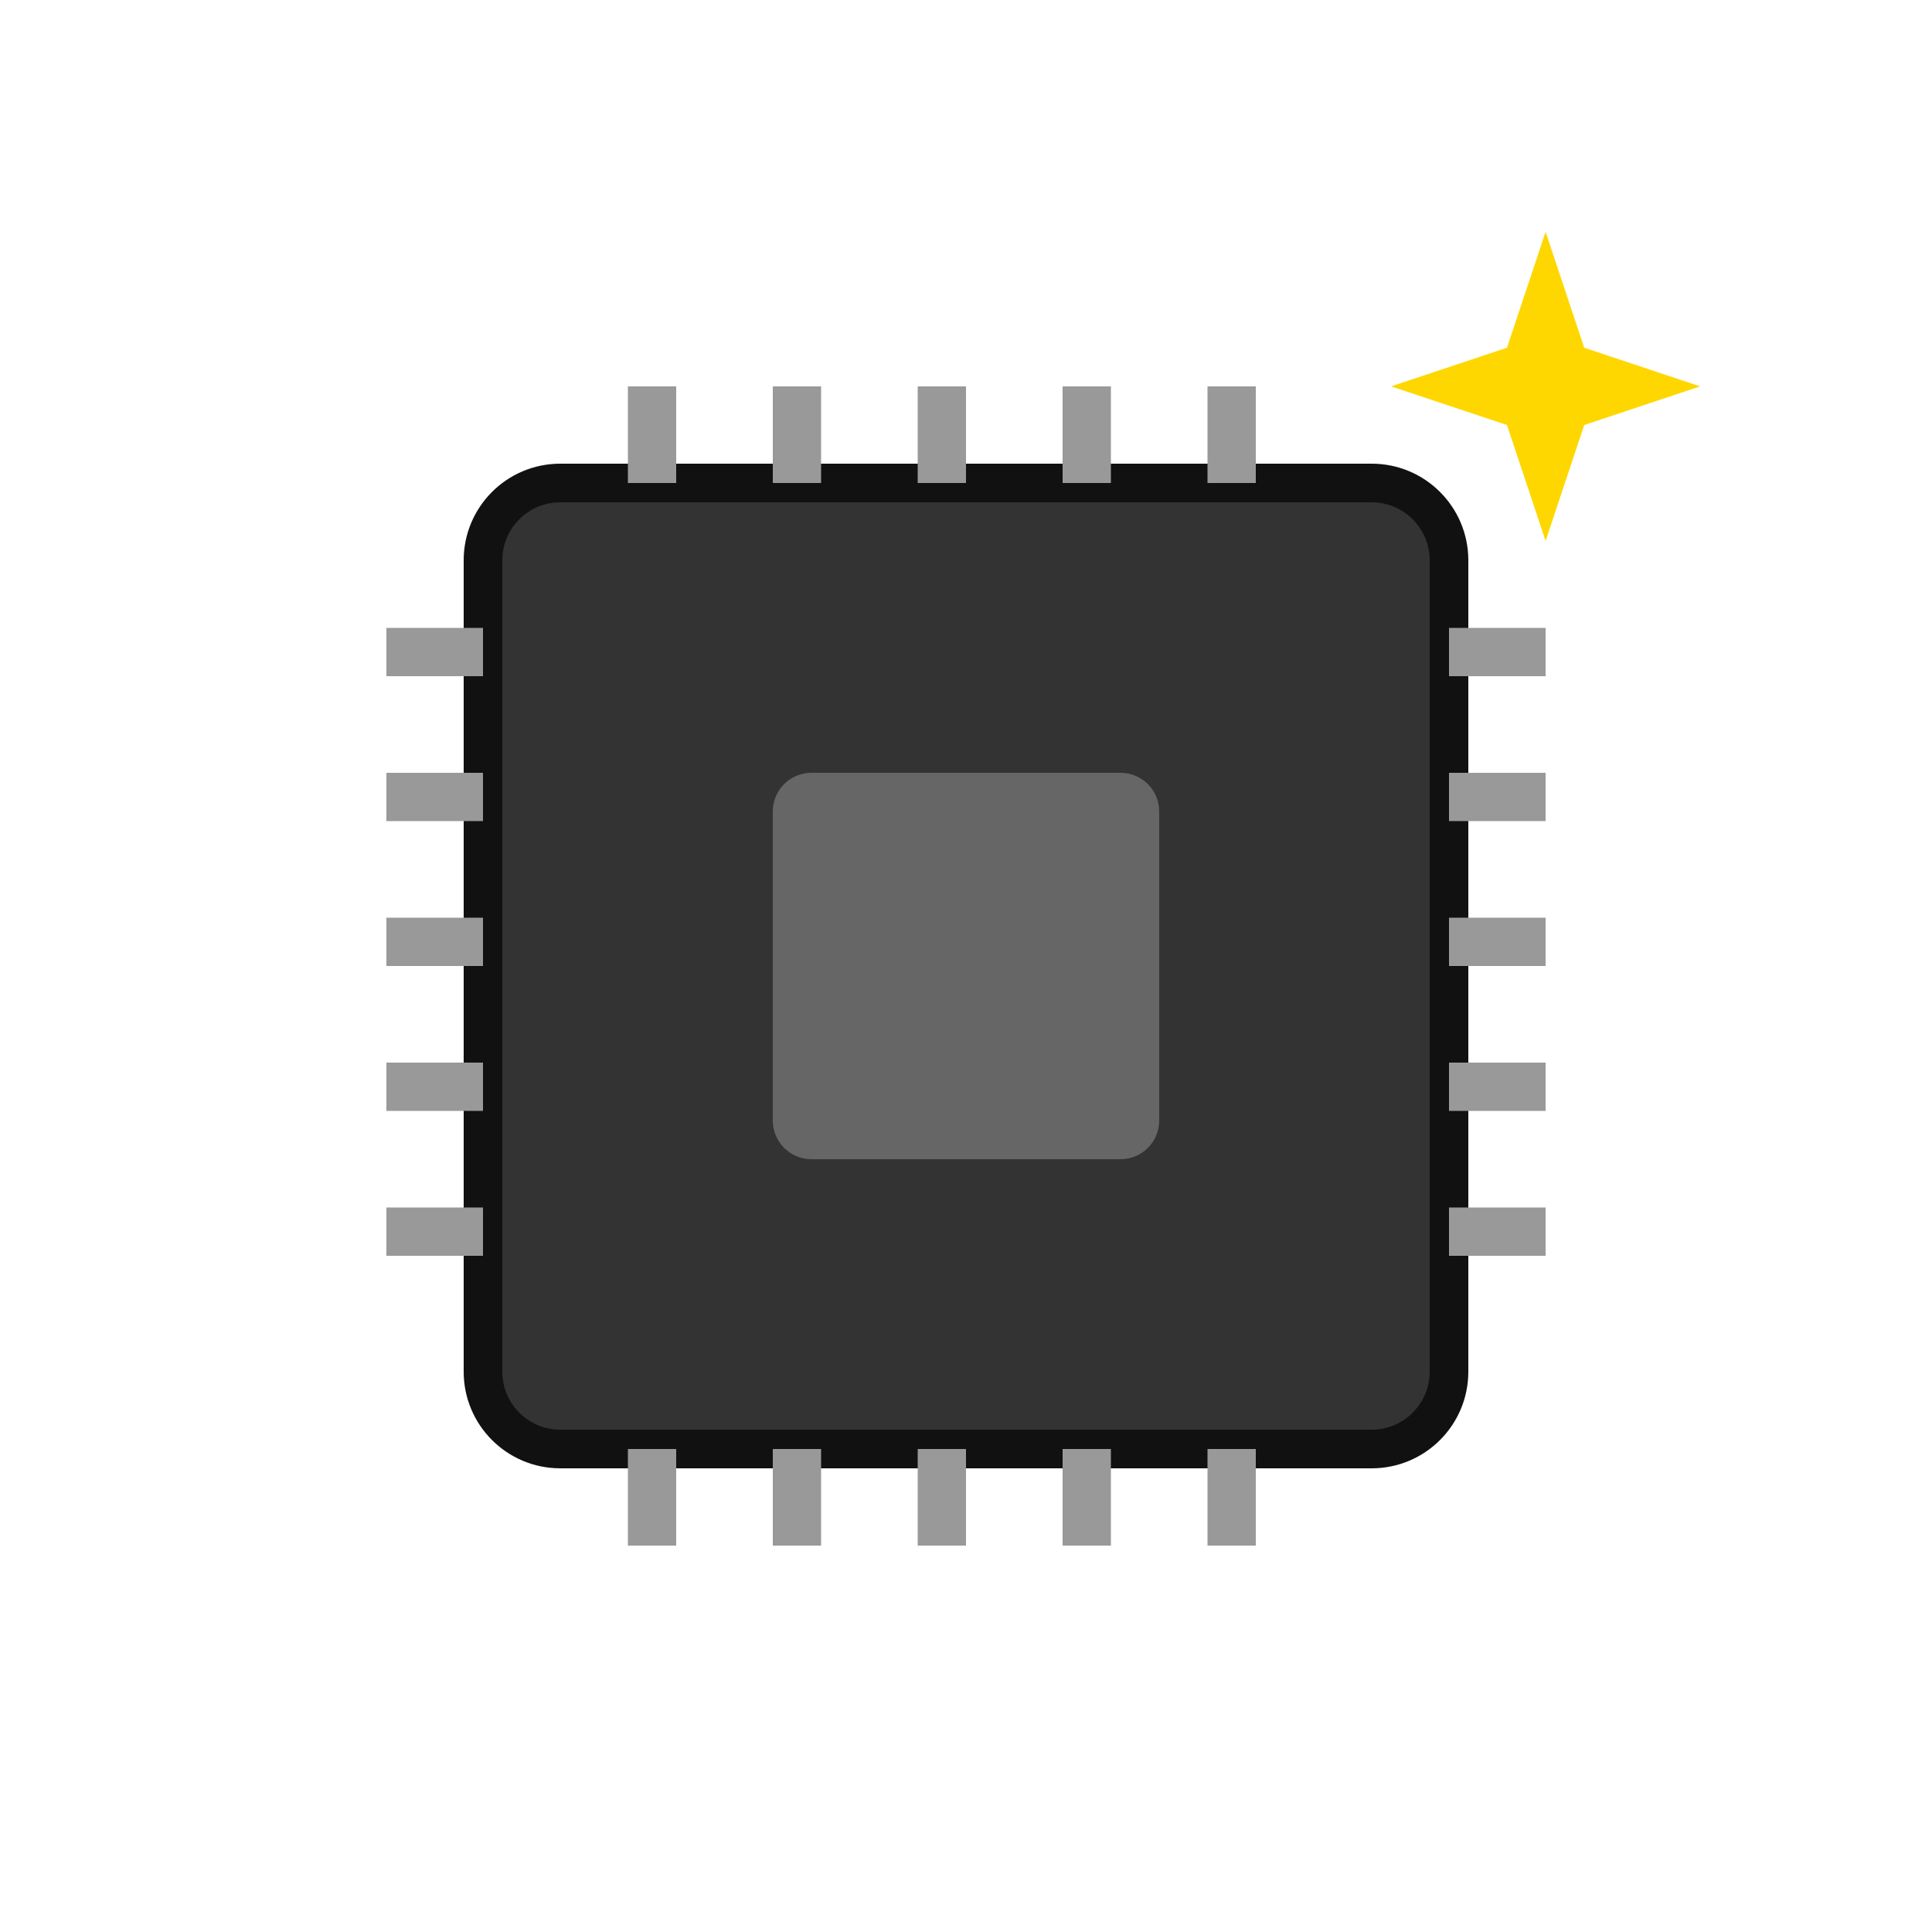
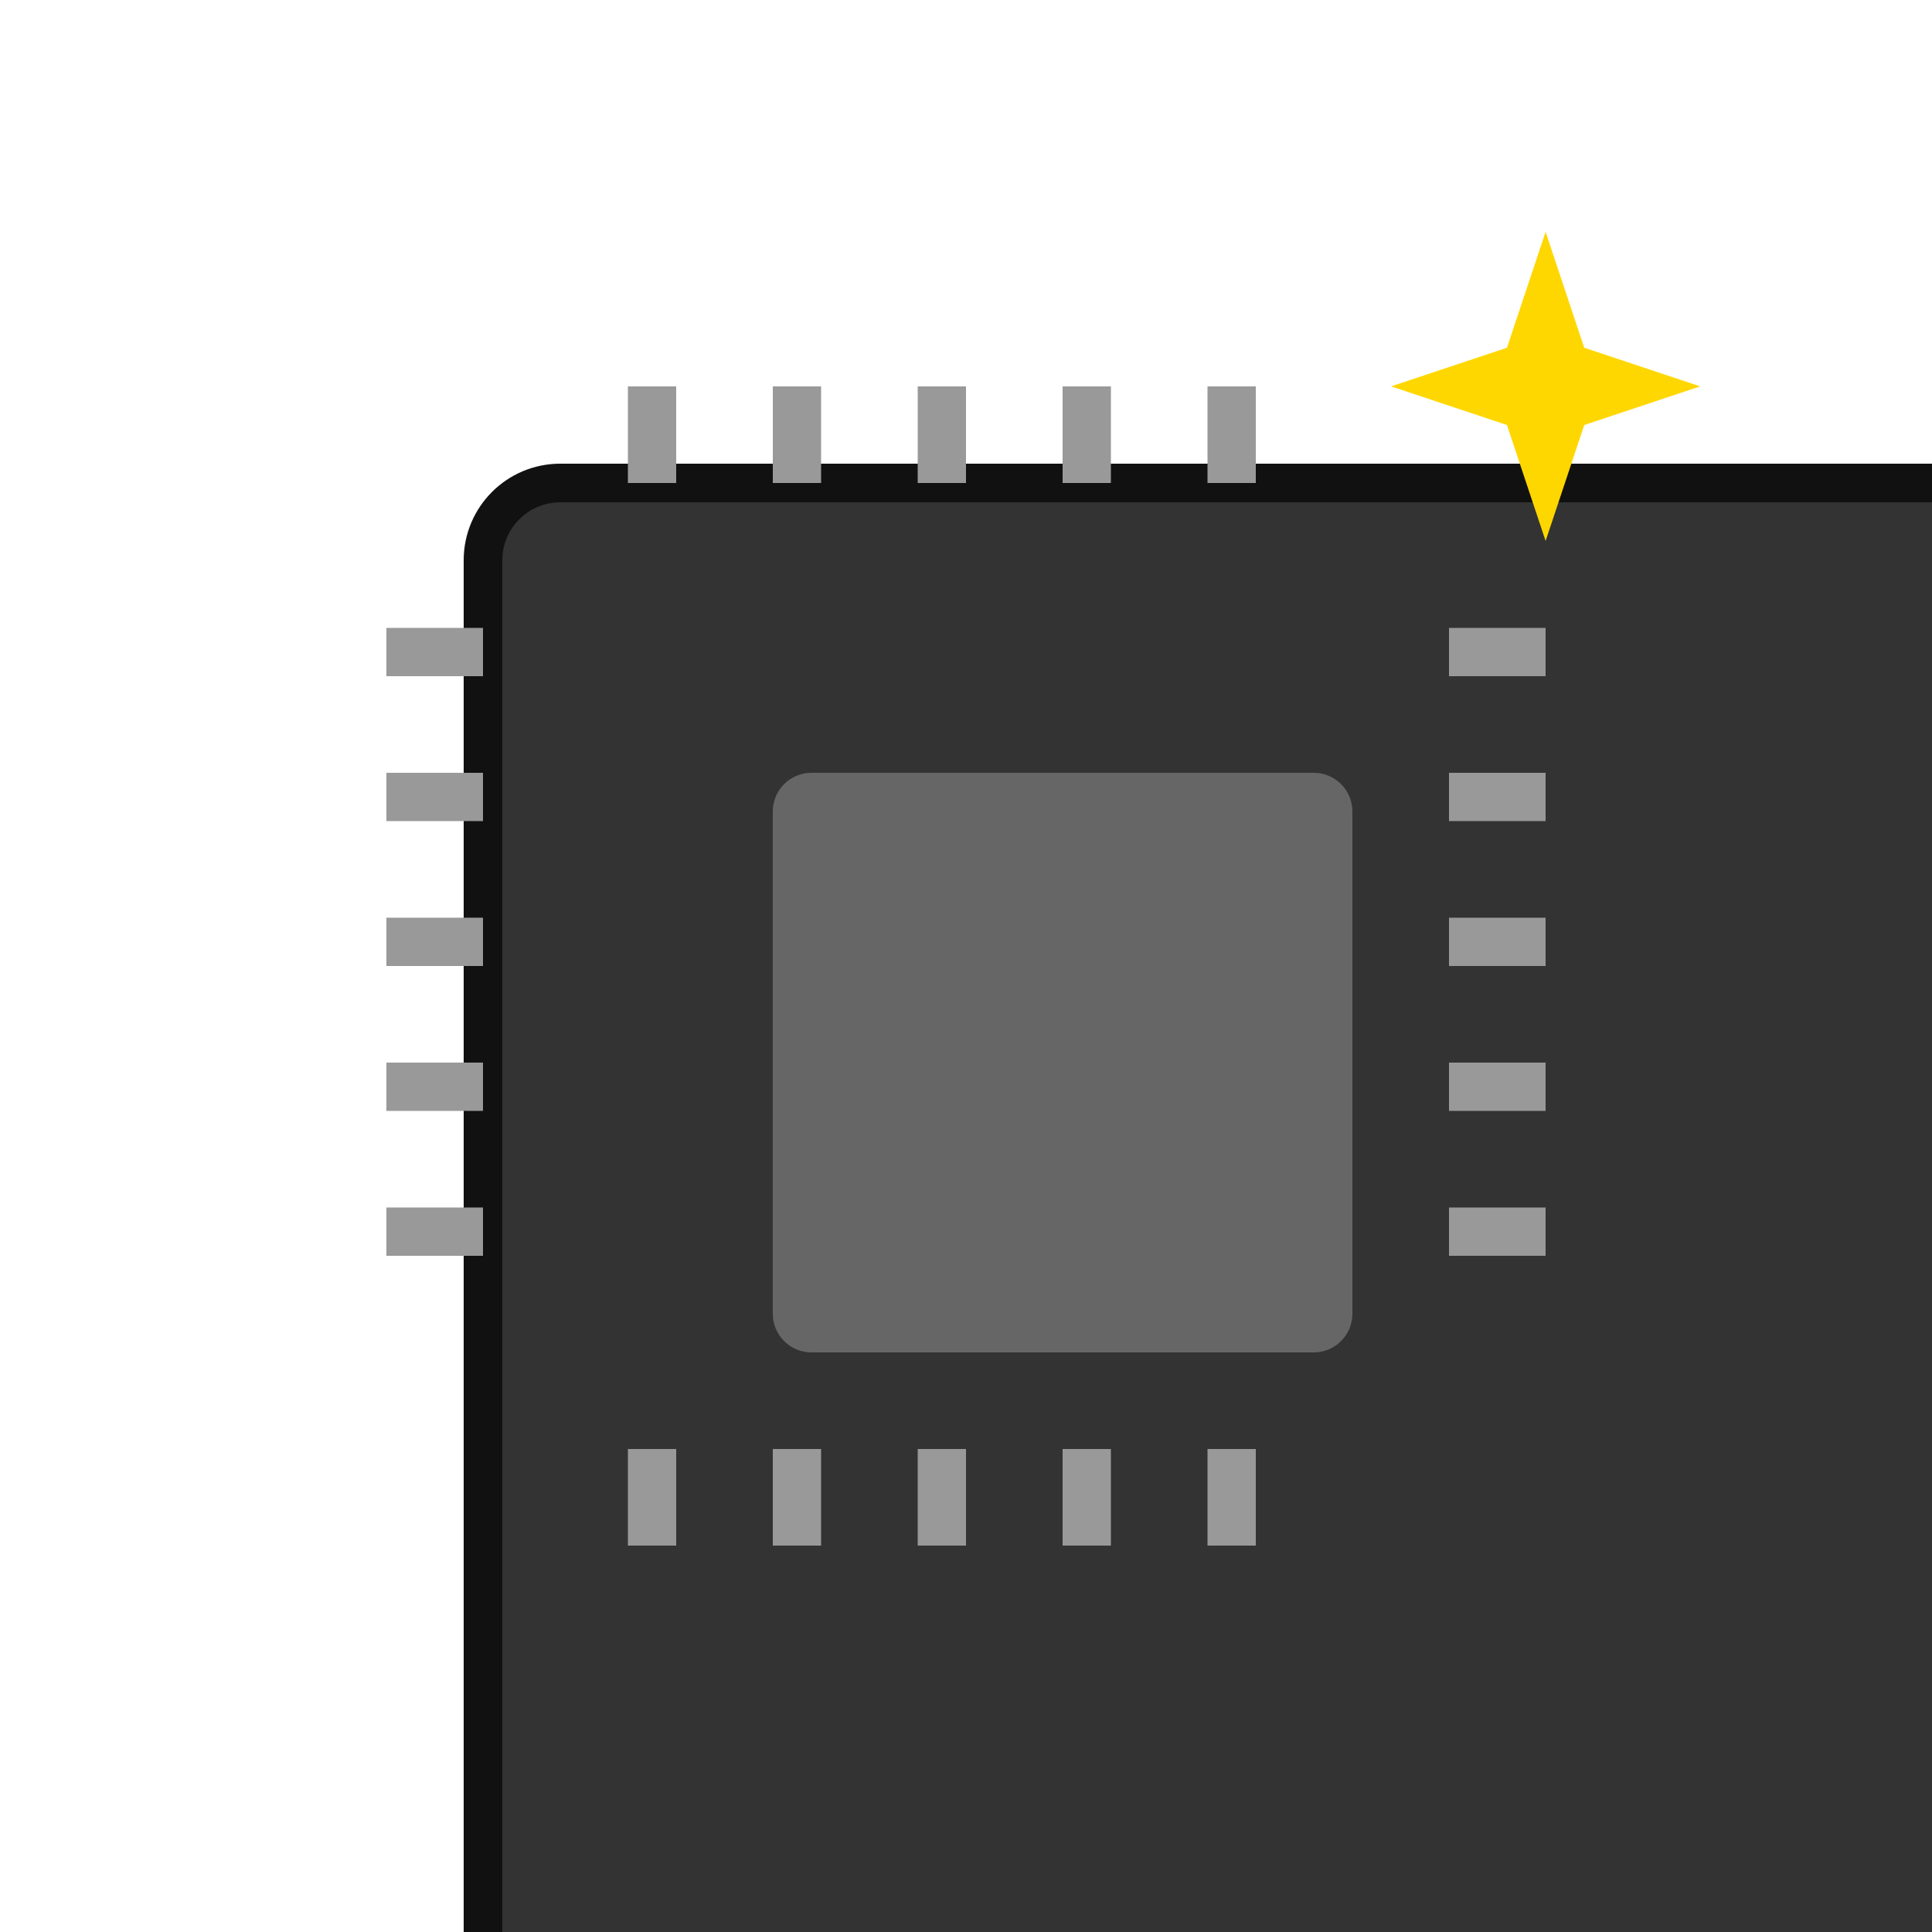
<svg xmlns="http://www.w3.org/2000/svg" width="200" height="200" viewBox="0 0 200 200">
-   <rect x="50" y="50" width="100" height="100" rx="8" ry="8" fill="#333" stroke="#111" stroke-width="4" />
-   <rect x="80" y="80" width="40" height="40" rx="4" ry="4" fill="#666" />
+   <rect x="50" y="50" width="200" height="200" rx="8" ry="8" fill="#333" stroke="#111" stroke-width="4" />
+   <rect x="80" y="80" width="60" height="60" rx="4" ry="4" fill="#666" />
  <rect x="65" y="40" width="5" height="10" fill="#999" />
  <rect x="80" y="40" width="5" height="10" fill="#999" />
  <rect x="95" y="40" width="5" height="10" fill="#999" />
  <rect x="110" y="40" width="5" height="10" fill="#999" />
  <rect x="125" y="40" width="5" height="10" fill="#999" />
  <rect x="65" y="150" width="5" height="10" fill="#999" />
  <rect x="80" y="150" width="5" height="10" fill="#999" />
  <rect x="95" y="150" width="5" height="10" fill="#999" />
  <rect x="110" y="150" width="5" height="10" fill="#999" />
  <rect x="125" y="150" width="5" height="10" fill="#999" />
  <rect x="40" y="65" width="10" height="5" fill="#999" />
  <rect x="40" y="80" width="10" height="5" fill="#999" />
  <rect x="40" y="95" width="10" height="5" fill="#999" />
  <rect x="40" y="110" width="10" height="5" fill="#999" />
  <rect x="40" y="125" width="10" height="5" fill="#999" />
  <rect x="150" y="65" width="10" height="5" fill="#999" />
  <rect x="150" y="80" width="10" height="5" fill="#999" />
  <rect x="150" y="95" width="10" height="5" fill="#999" />
  <rect x="150" y="110" width="10" height="5" fill="#999" />
  <rect x="150" y="125" width="10" height="5" fill="#999" />
  <g transform="translate(160,40) scale(2)">
    <polygon points="0,-8 2,-2 8,0 2,2 0,8 -2,2 -8,0 -2,-2" fill="#FFD700" />
  </g>
</svg>
